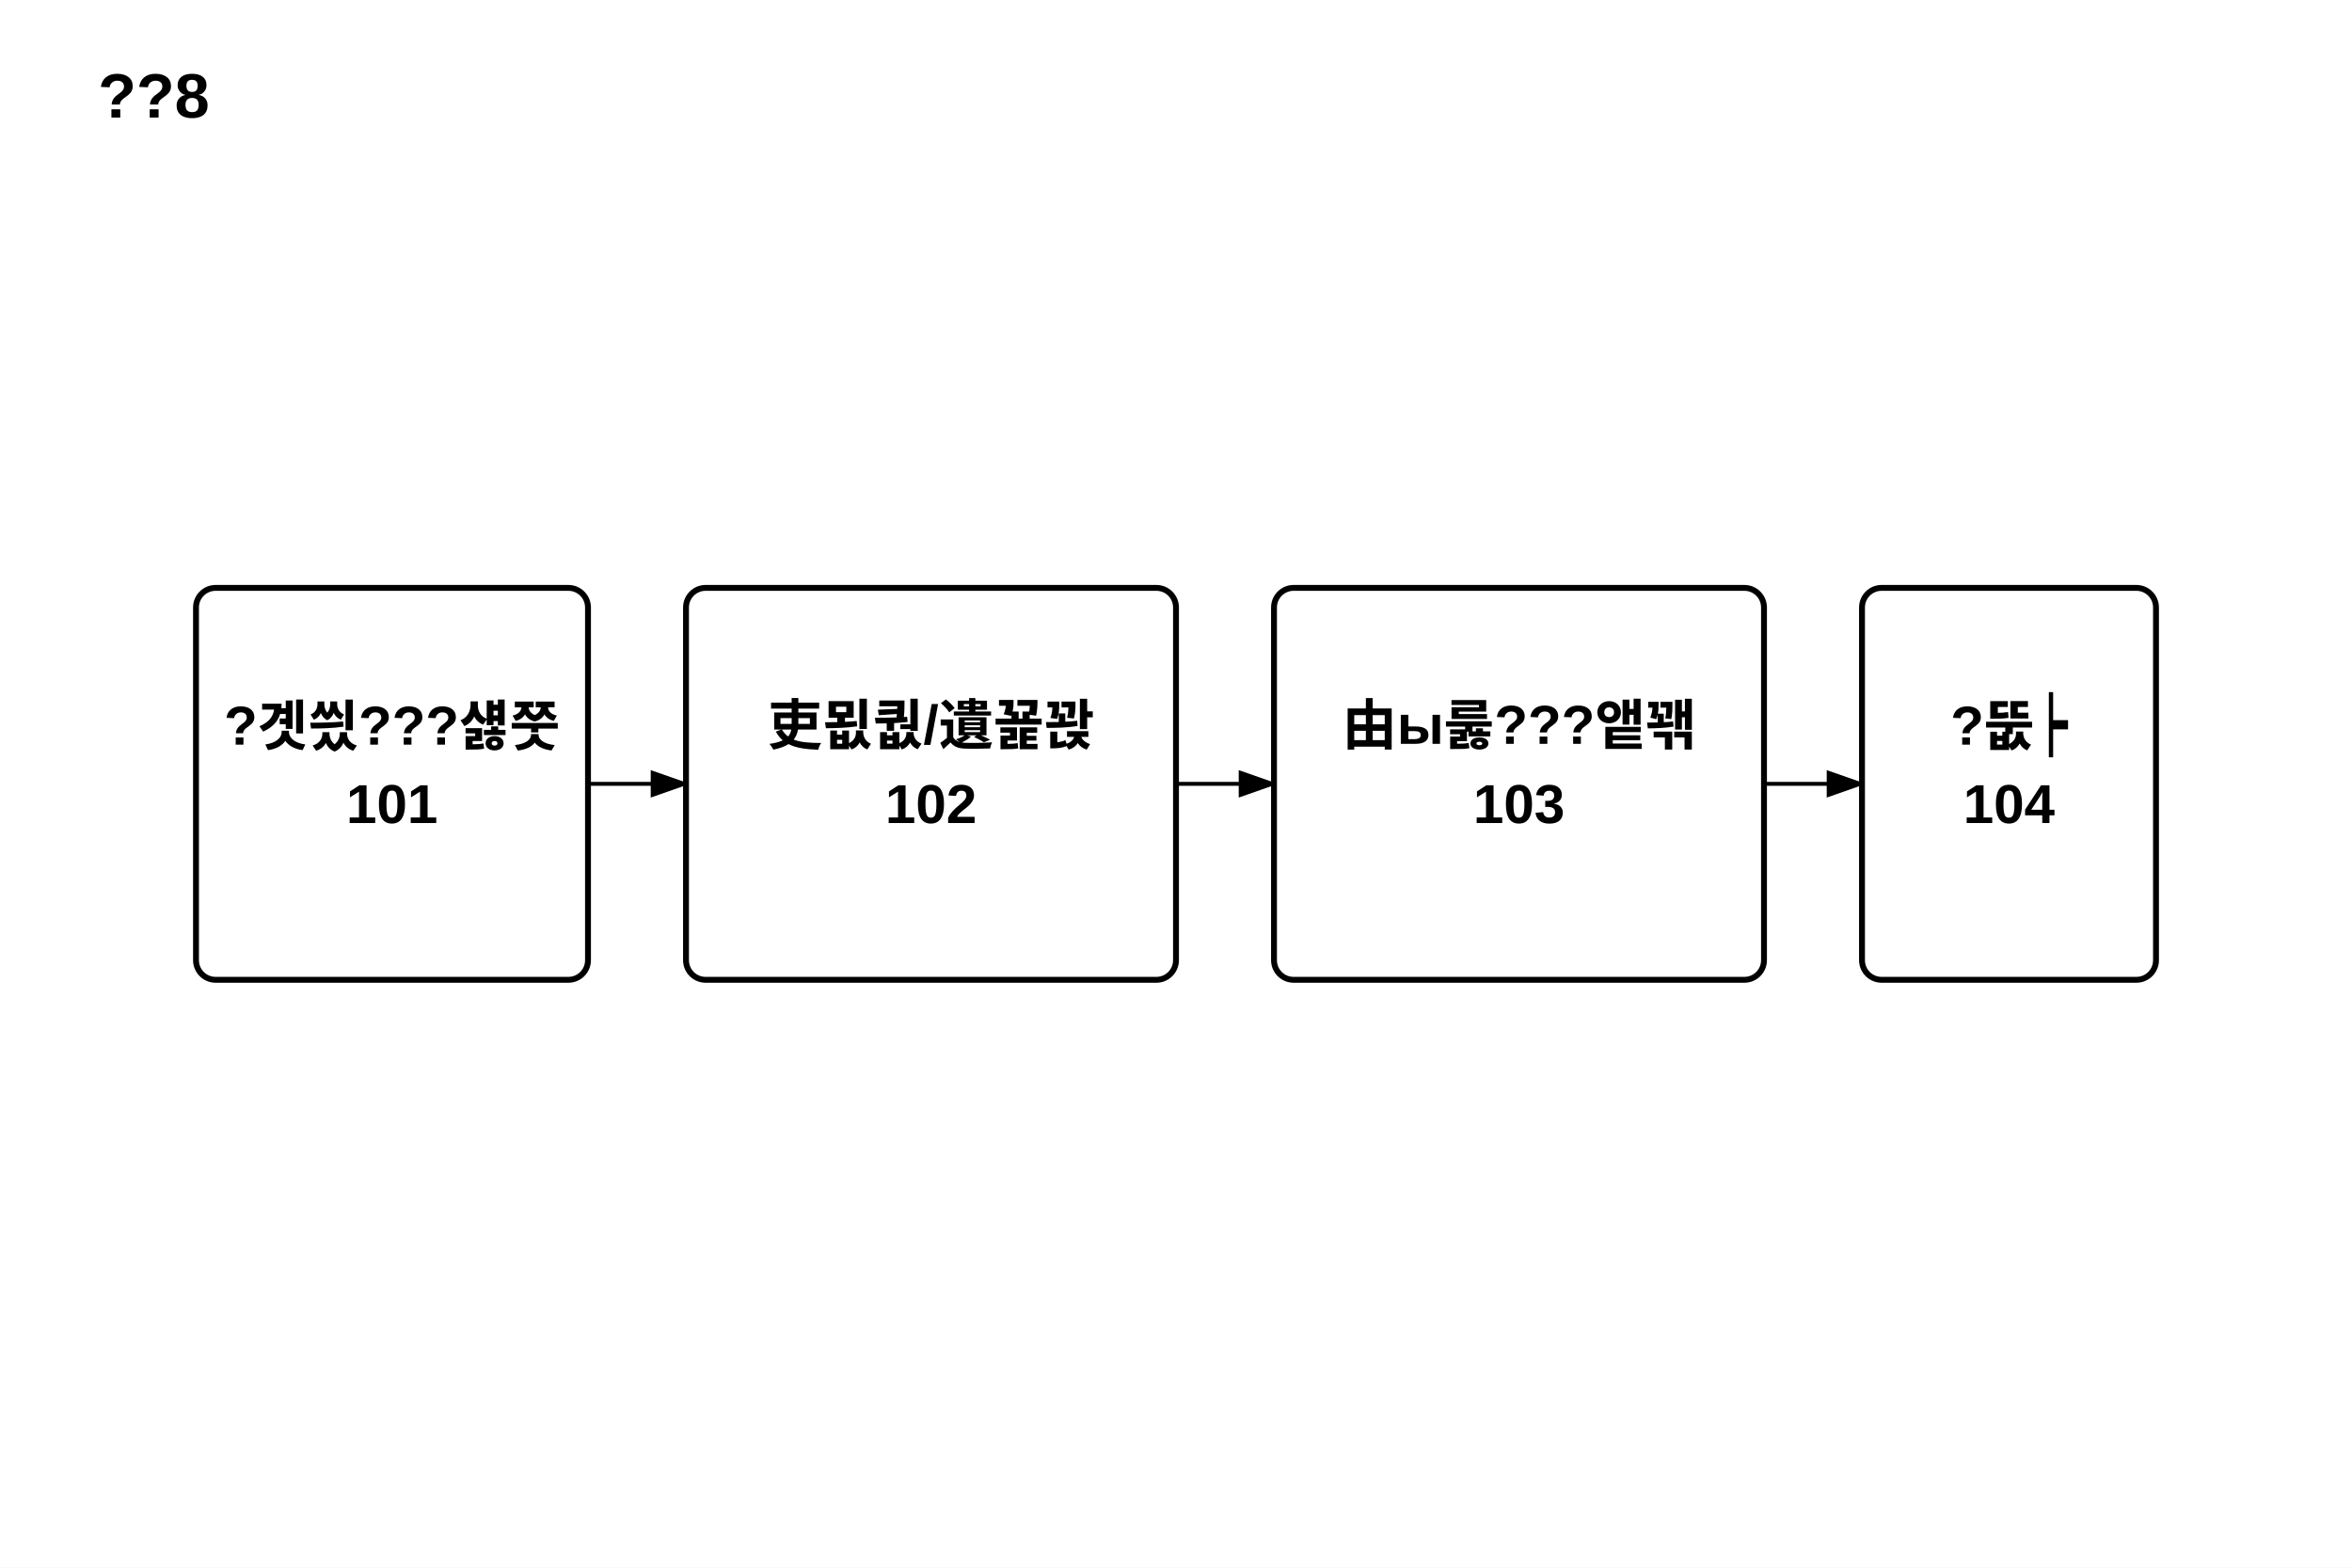
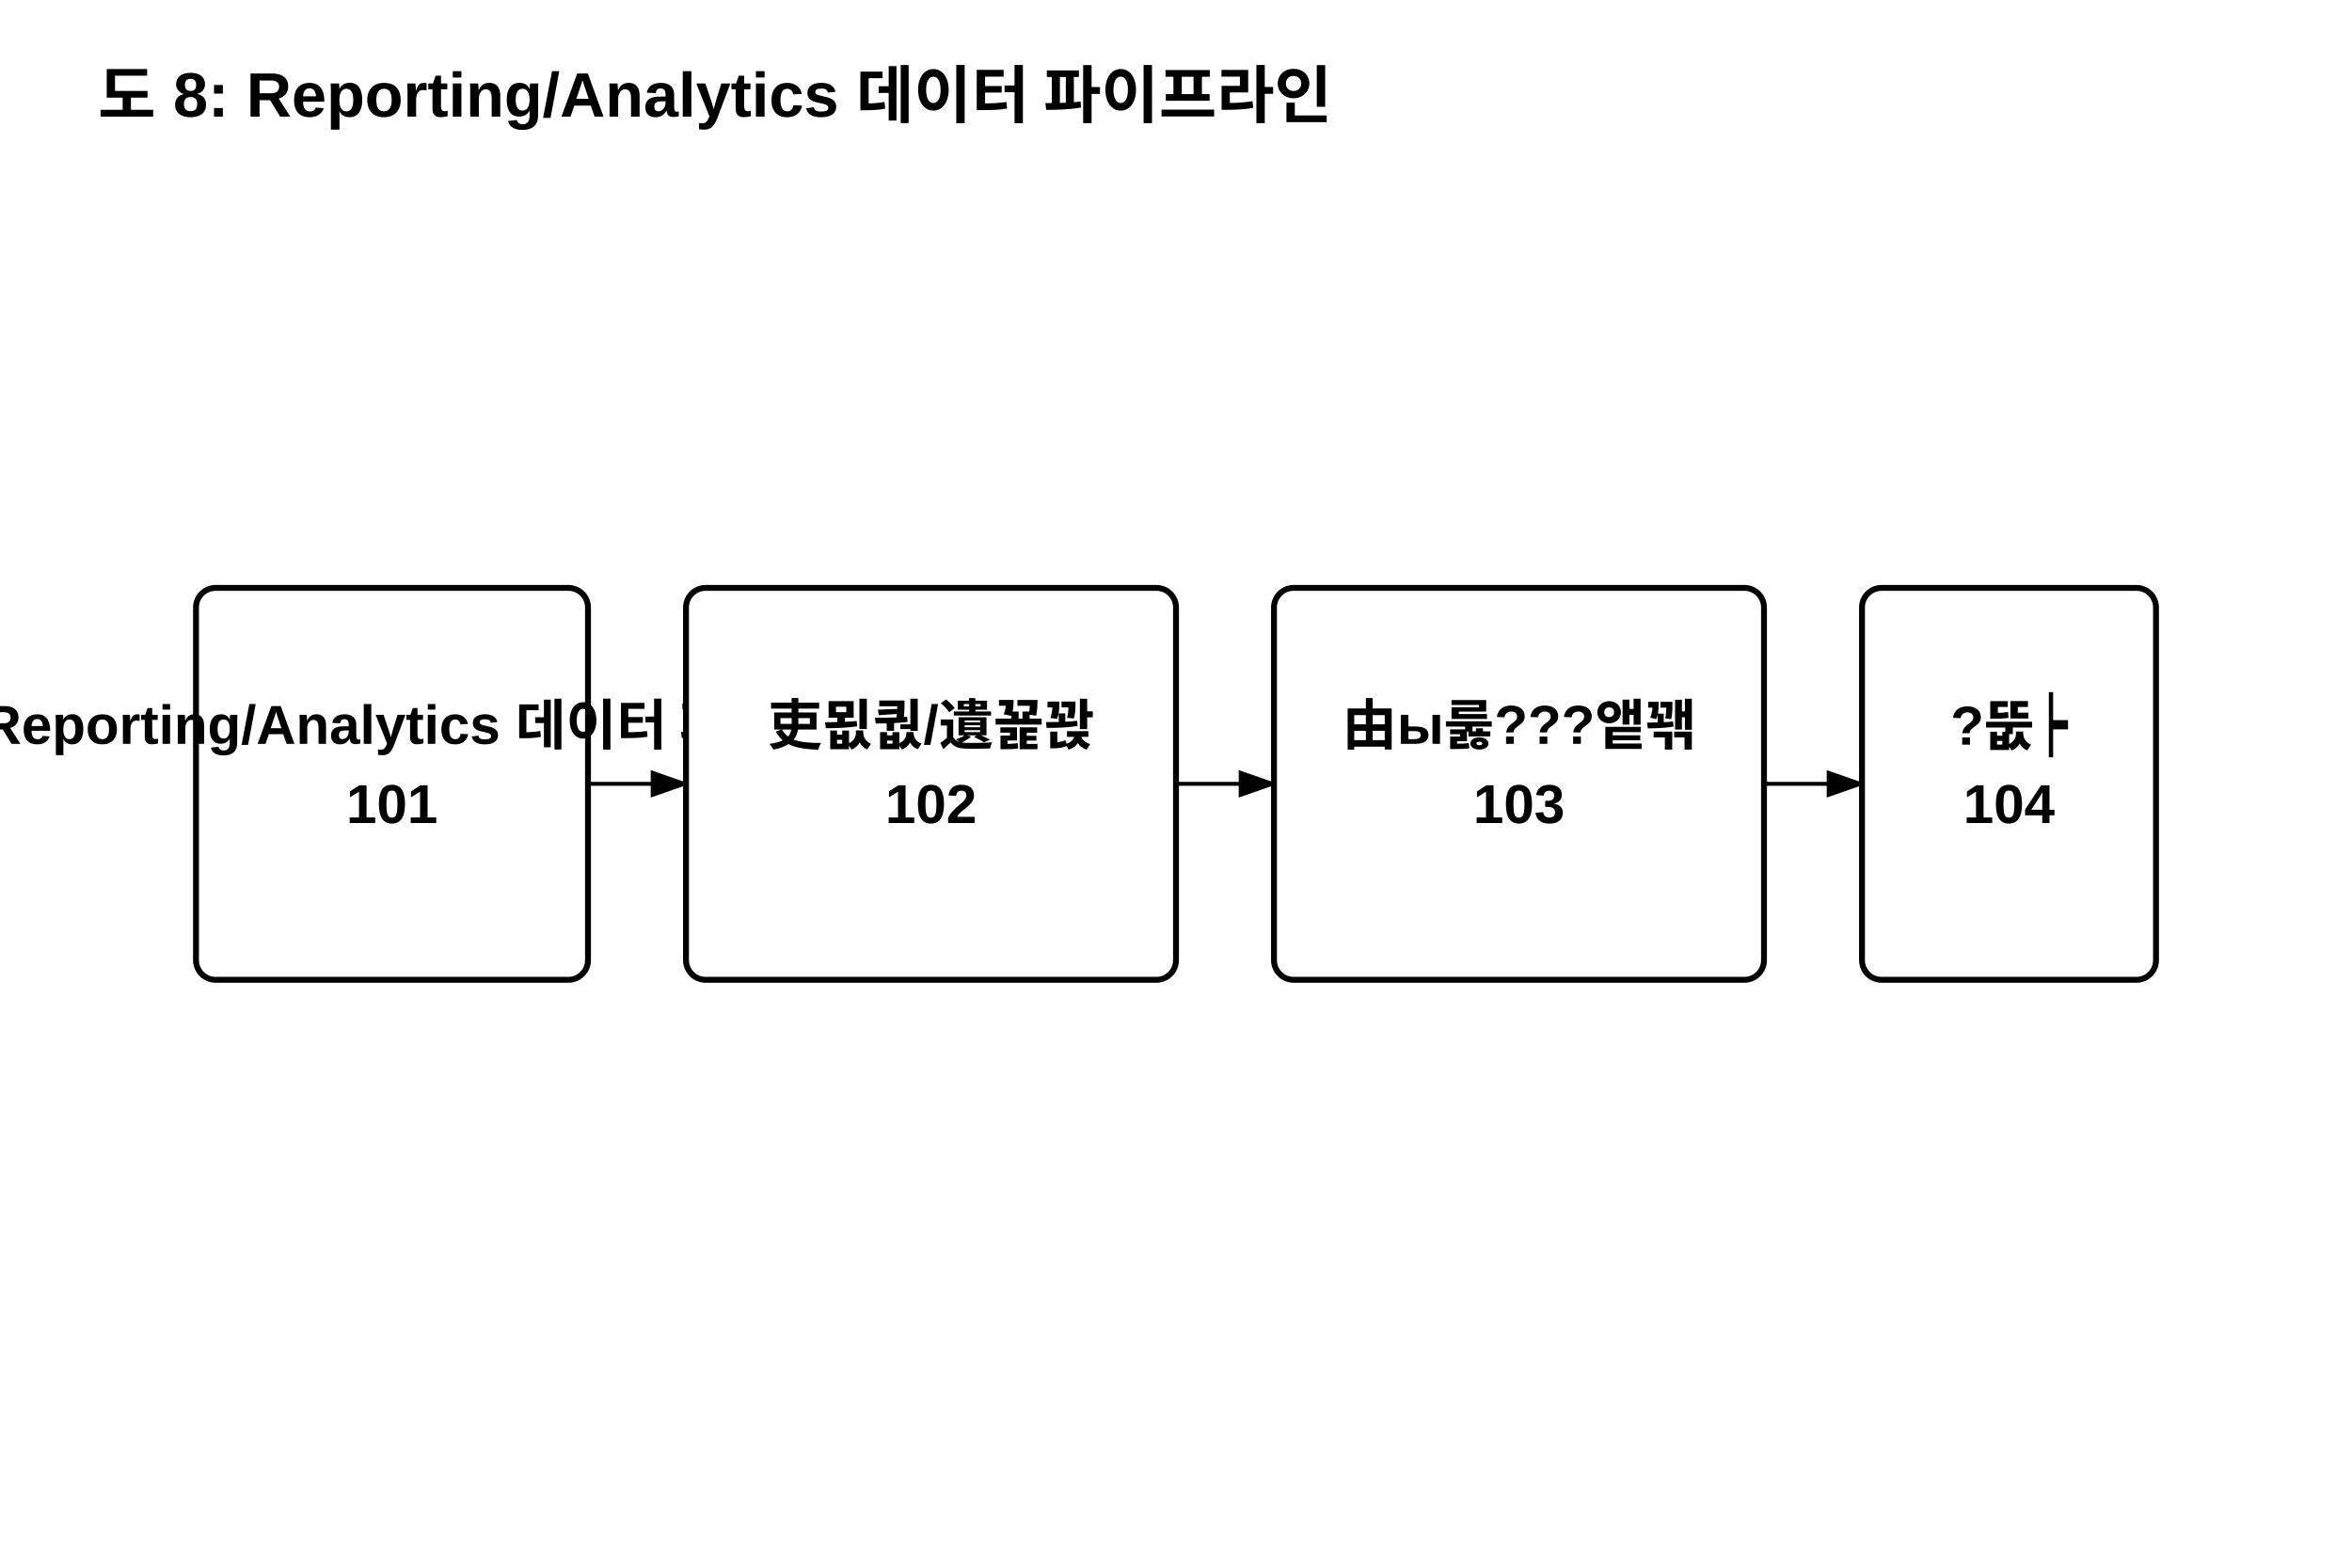
<svg xmlns="http://www.w3.org/2000/svg" width="1200" height="800" viewBox="0 0 1200 800">
  <rect width="100%" height="100%" fill="white" />
  <defs>
    <marker id="arrowhead" markerWidth="10" markerHeight="7" refX="9" refY="3.5" orient="auto">
      <polygon points="0 0, 10 3.5, 0 7" fill="black" />
    </marker>
  </defs>
-   <text x="50" y="60" font-family="Arial, sans-serif" font-size="32" font-weight="bold">??8</text>
+   <text x="50" y="60" font-family="Arial, sans-serif" font-size="32" font-weight="bold">도 8: Reporting/Analytics 데이터 파이프라인</text>
  <rect x="100" y="300" width="200" height="200" fill="white" stroke="black" stroke-width="3" rx="10" />
-   <text x="200" y="380" text-anchor="middle" font-family="Arial, sans-serif" font-size="28" font-weight="bold">?곗씠???섏쭛</text>
+   <text x="200" y="380" text-anchor="middle" font-family="Arial, sans-serif" font-size="28" font-weight="bold">도 8: Reporting/Analytics 데이터 파이프라인</text>
  <text x="200" y="420" text-anchor="middle" font-family="Arial, sans-serif" font-size="28" font-weight="bold">101</text>
  <line x1="300" y1="400" x2="350" y2="400" stroke="black" stroke-width="2" marker-end="url(#arrowhead)" />
  <rect x="350" y="300" width="250" height="200" fill="white" stroke="black" stroke-width="3" rx="10" />
  <text x="475" y="380" text-anchor="middle" font-family="Arial, sans-serif" font-size="28" font-weight="bold">吏묎퀎/遺꾩꽍</text>
  <text x="475" y="420" text-anchor="middle" font-family="Arial, sans-serif" font-size="28" font-weight="bold">102</text>
  <line x1="600" y1="400" x2="650" y2="400" stroke="black" stroke-width="2" marker-end="url(#arrowhead)" />
  <rect x="650" y="300" width="250" height="200" fill="white" stroke="black" stroke-width="3" rx="10" />
  <text x="775" y="380" text-anchor="middle" font-family="Arial, sans-serif" font-size="28" font-weight="bold">由ы룷???앹꽦</text>
  <text x="775" y="420" text-anchor="middle" font-family="Arial, sans-serif" font-size="28" font-weight="bold">103</text>
  <line x1="900" y1="400" x2="950" y2="400" stroke="black" stroke-width="2" marker-end="url(#arrowhead)" />
  <rect x="950" y="300" width="150" height="200" fill="white" stroke="black" stroke-width="3" rx="10" />
  <text x="1025" y="380" text-anchor="middle" font-family="Arial, sans-serif" font-size="28" font-weight="bold">?뚮┝</text>
  <text x="1025" y="420" text-anchor="middle" font-family="Arial, sans-serif" font-size="28" font-weight="bold">104</text>
</svg>
